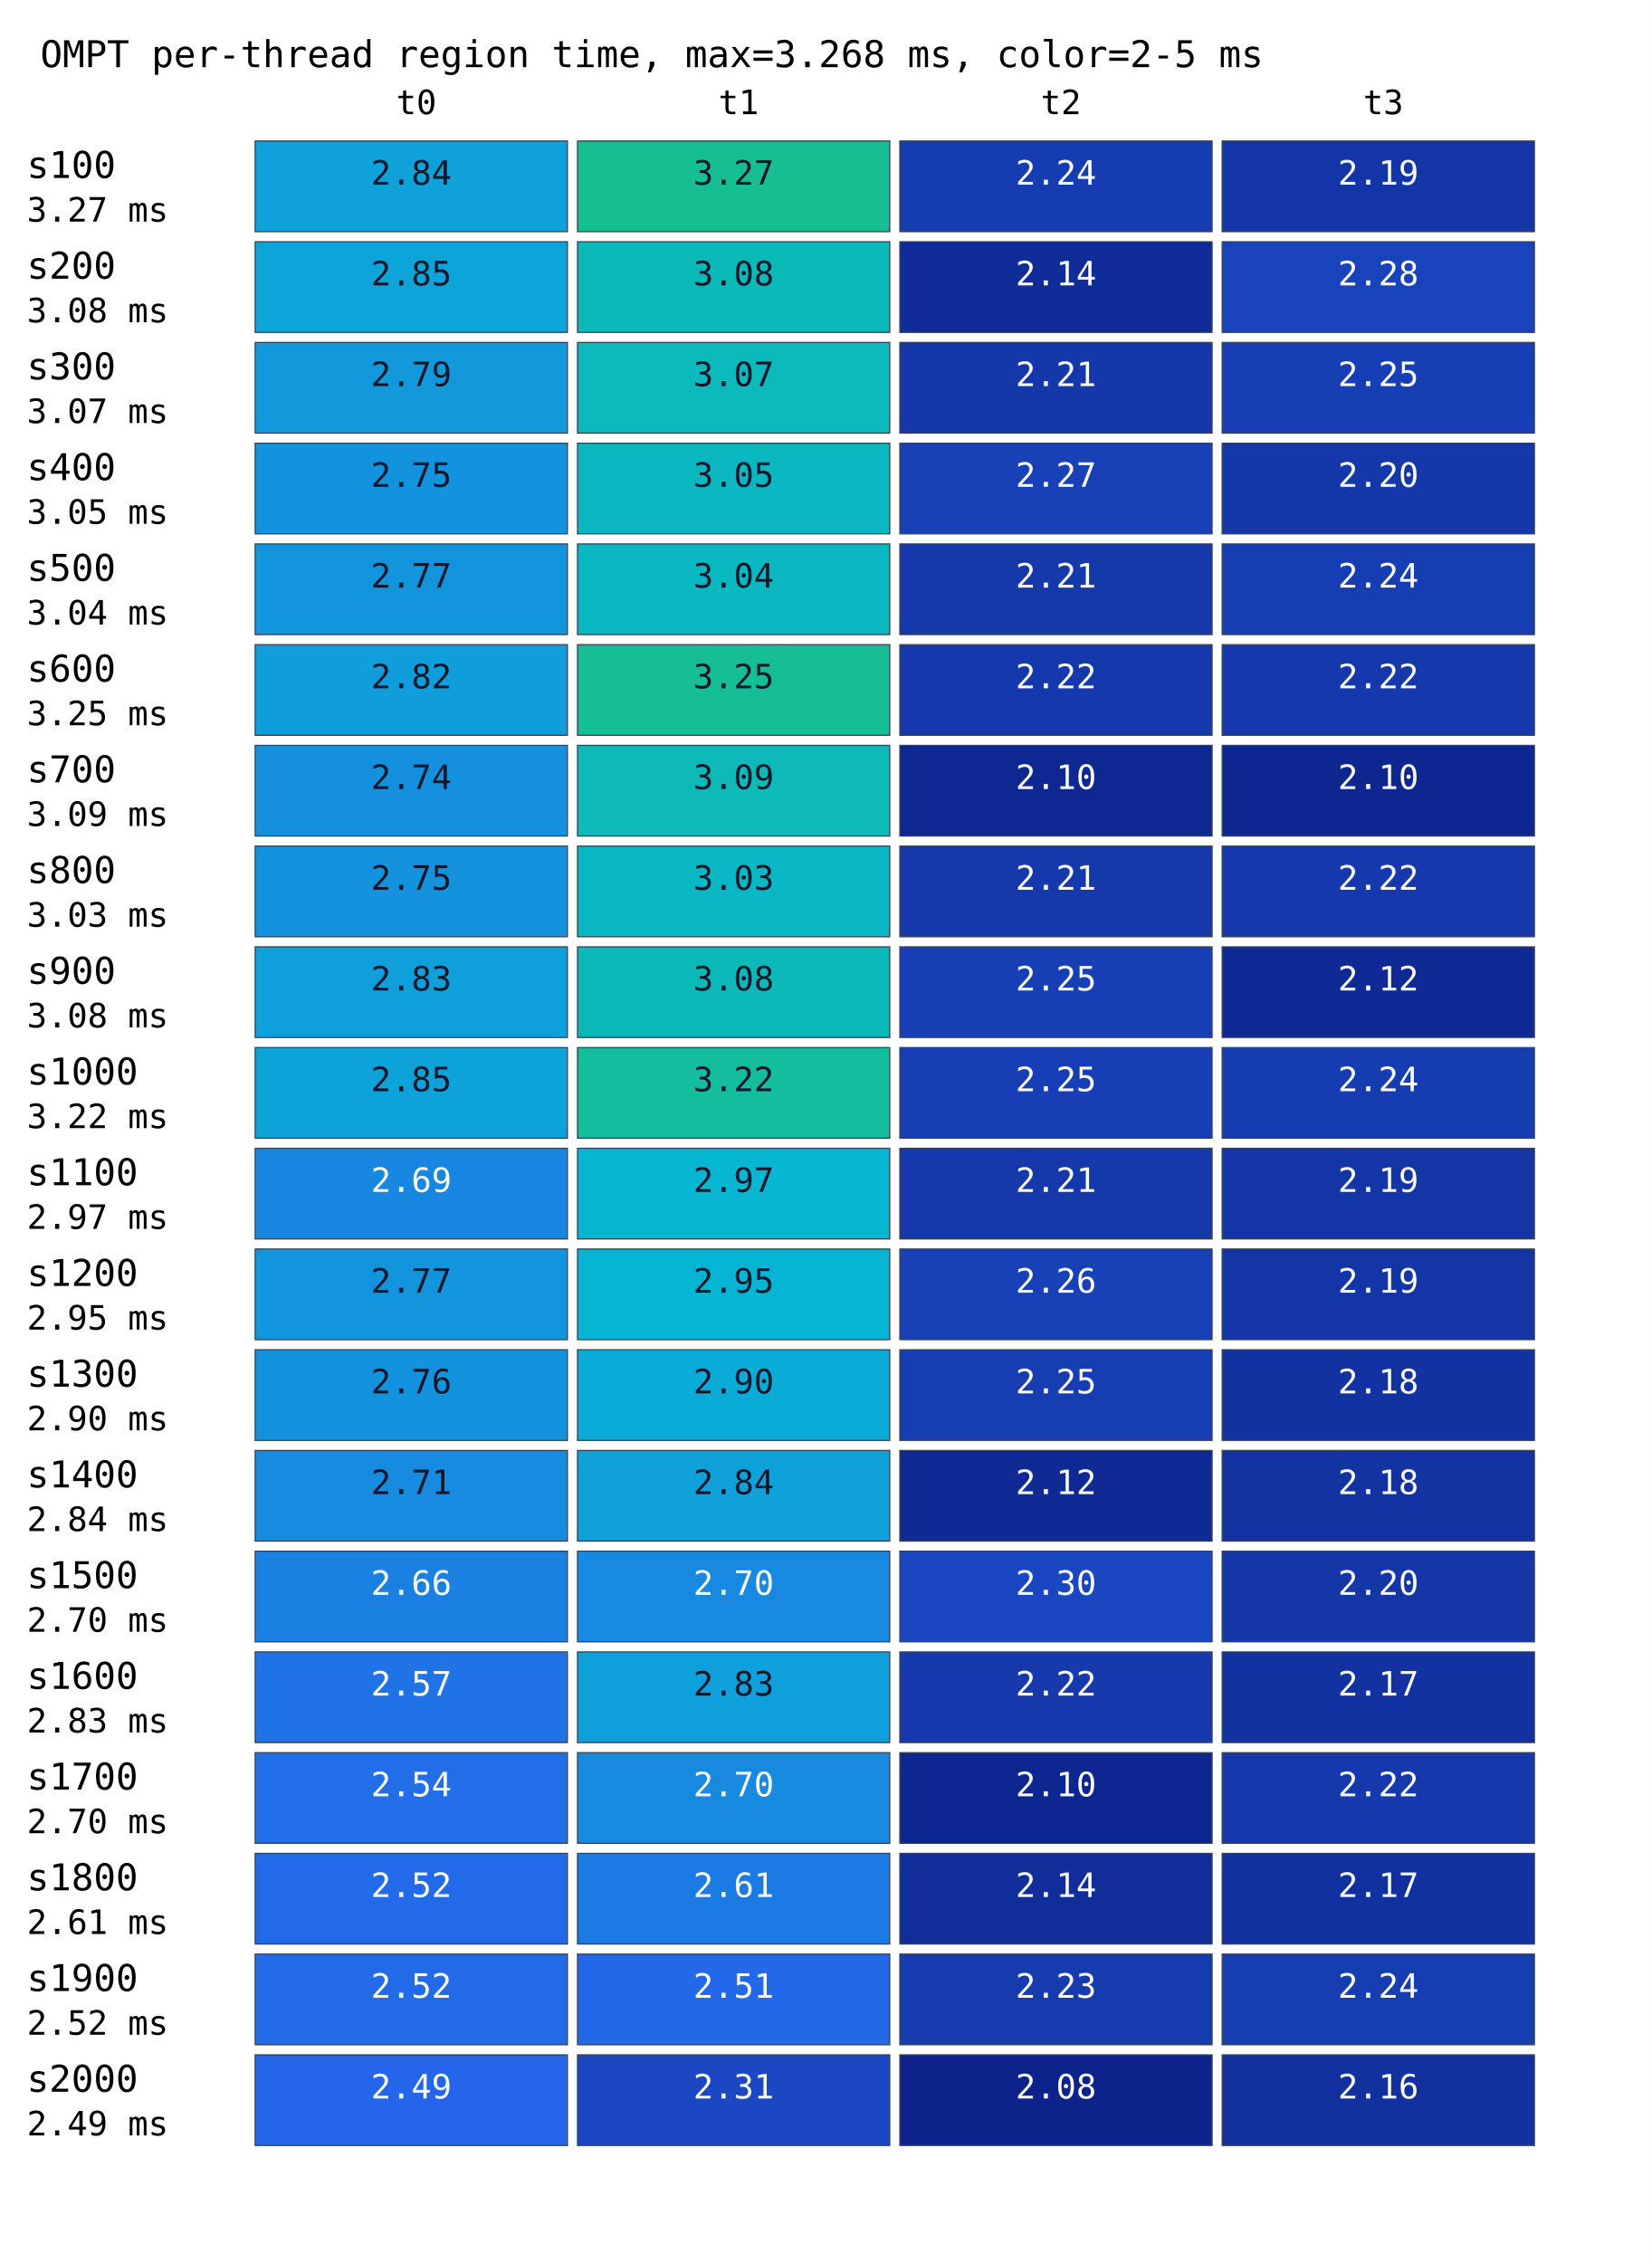
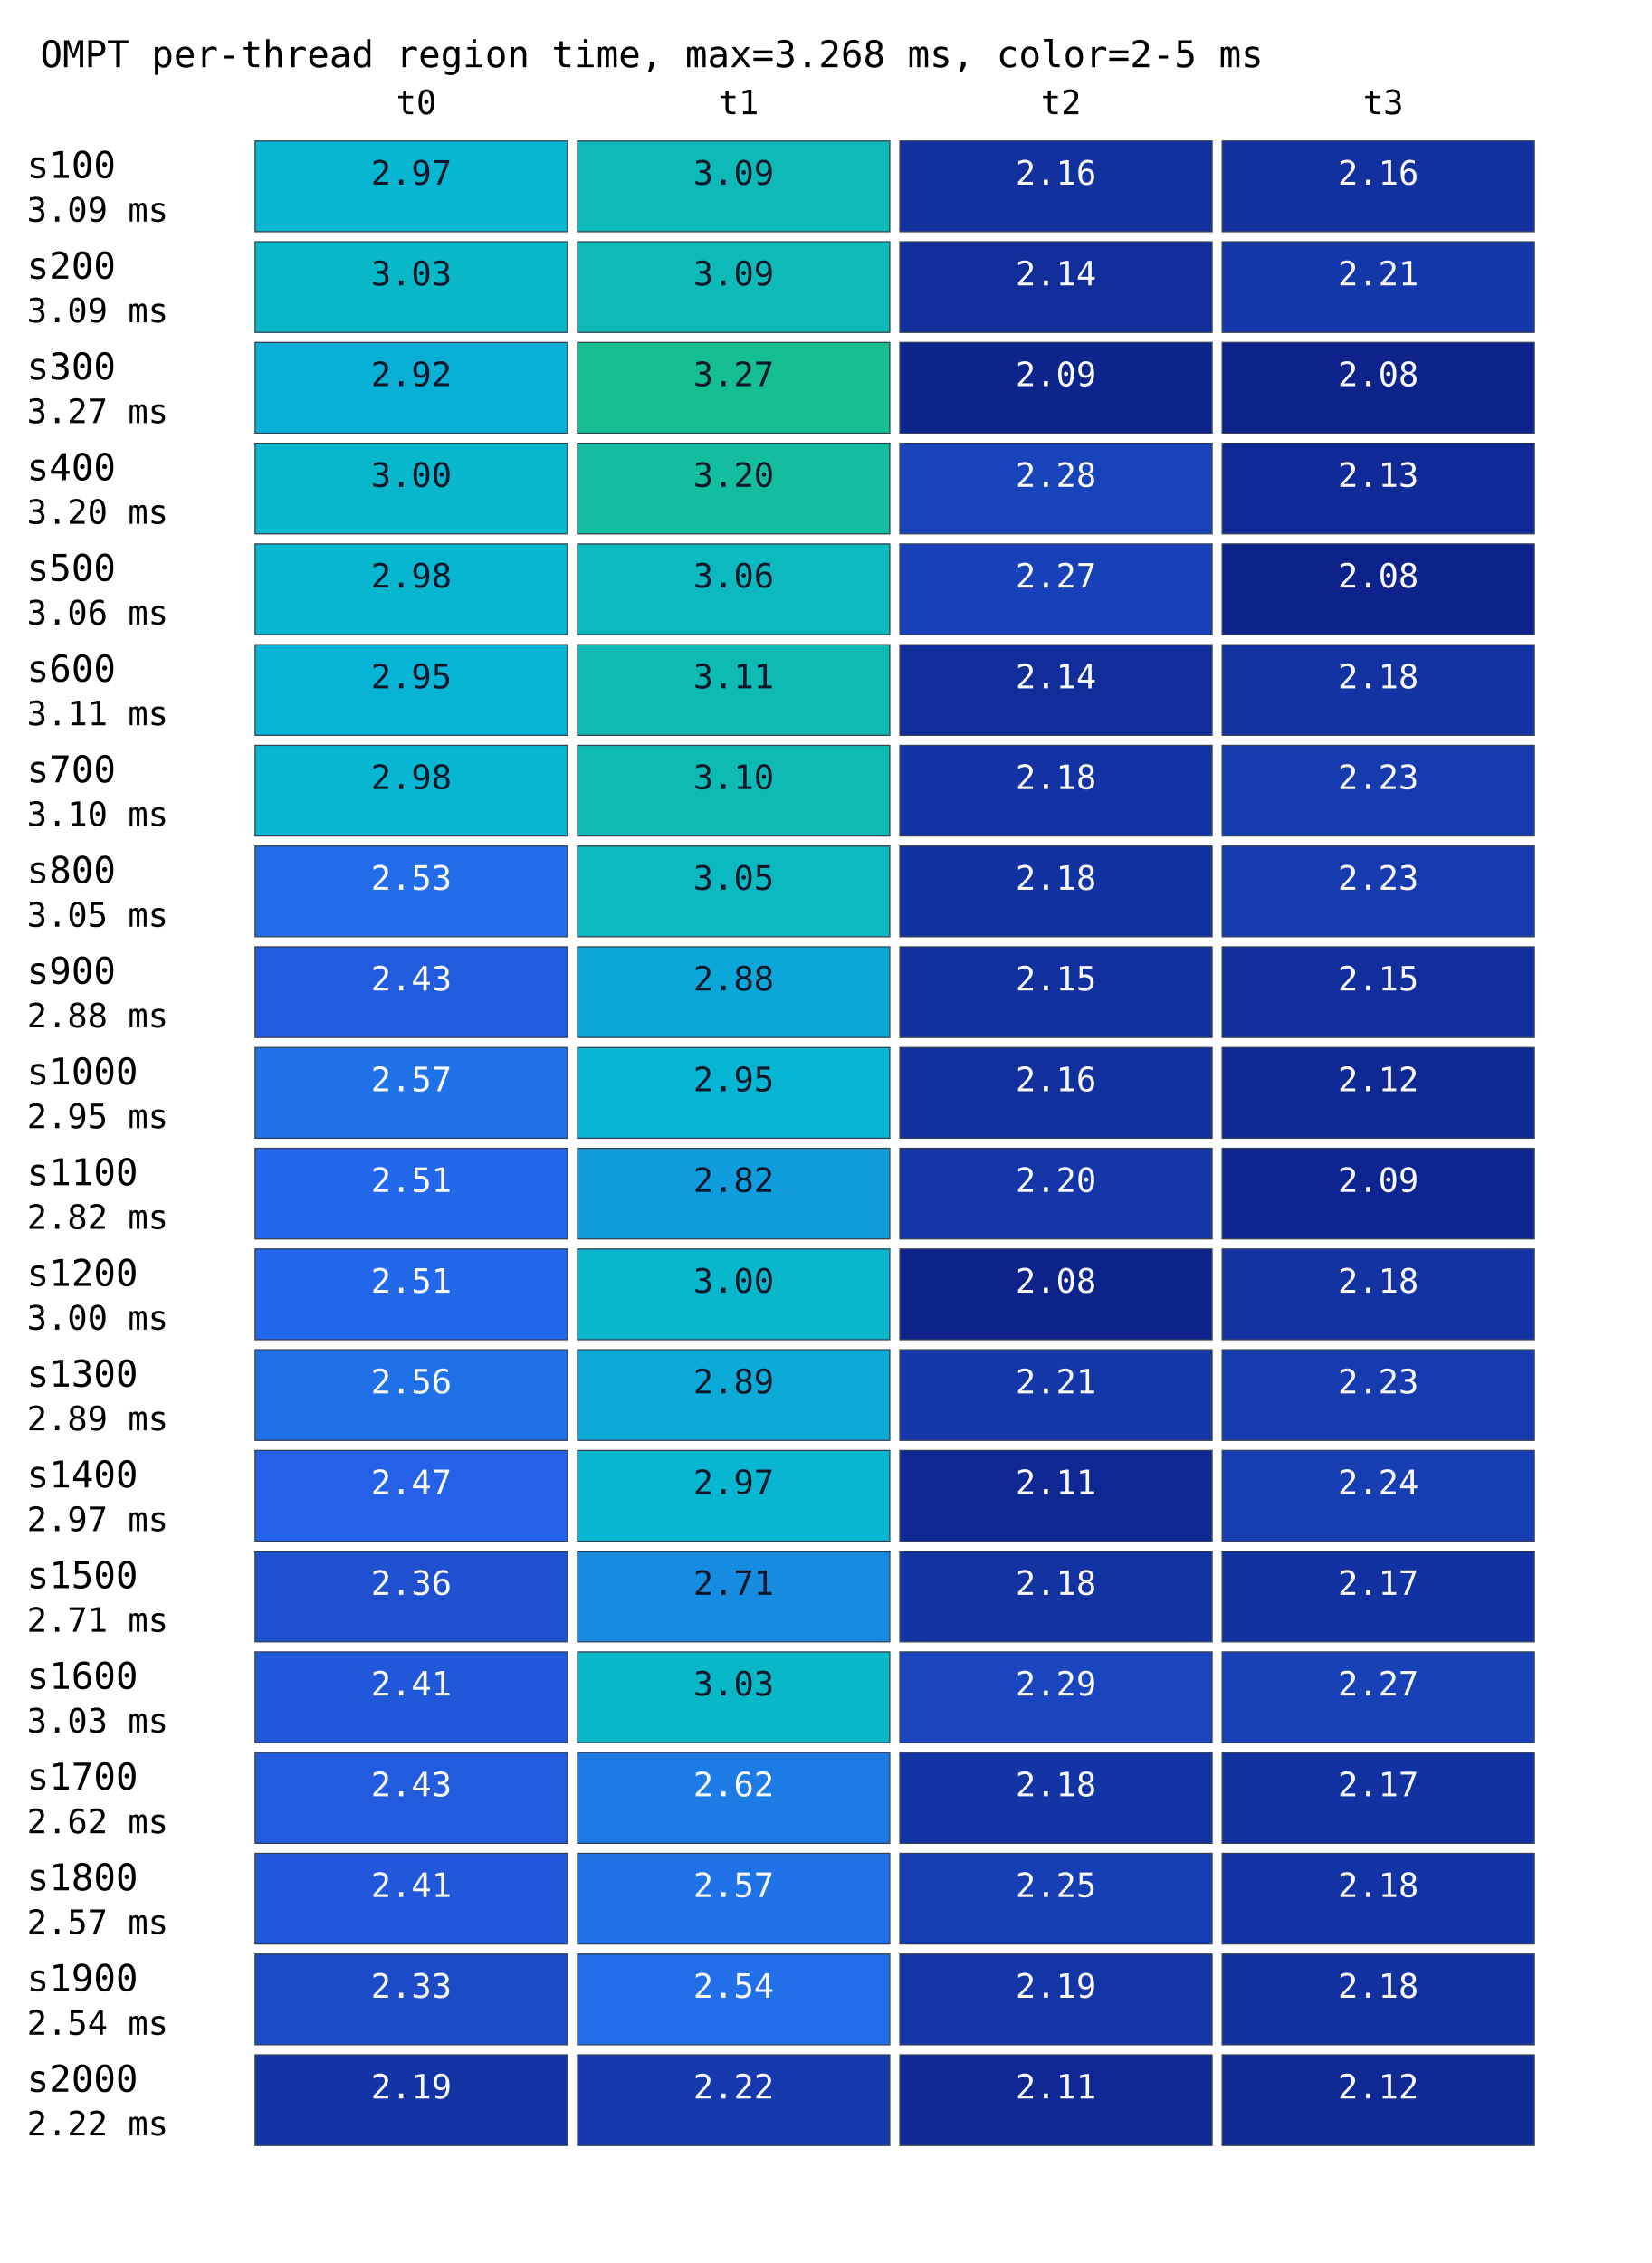
<svg xmlns="http://www.w3.org/2000/svg" viewBox="0 0 492 674">
  <rect width="100%" height="100%" fill="white" />
  <style>text{font-family:monospace;font-size:11px}.small{font-size:10px}</style>
  <text x="12" y="20">OMPT per-thread region time, max=3.268 ms, color=2-5 ms</text>
  <text class="small" x="124.000" y="34" text-anchor="middle">t0</text>
  <text class="small" x="220.000" y="34" text-anchor="middle">t1</text>
  <text class="small" x="316.000" y="34" text-anchor="middle">t2</text>
  <text class="small" x="412.000" y="34" text-anchor="middle">t3</text>
  <text x="8" y="53.000">s100</text>
-   <text class="small" x="8" y="66.000">3.27 ms</text>
-   <rect x="76.00" y="42.00" width="93.00" height="27.00" fill="rgb(14,161,218)" stroke="#334155" stroke-width="0.35" />
-   <text class="small" x="122.5" y="55" text-anchor="middle" fill="#0f172a">2.84</text>
-   <rect x="172.00" y="42.00" width="93.00" height="27.00" fill="rgb(22,191,145)" stroke="#334155" stroke-width="0.35" />
-   <text class="small" x="218.5" y="55" text-anchor="middle" fill="#0f172a">3.27</text>
-   <rect x="268.00" y="42.00" width="93.00" height="27.00" fill="rgb(22,60,177)" stroke="#334155" stroke-width="0.35" />
-   <text class="small" x="314.5" y="55" text-anchor="middle" fill="#f8fafc">2.24</text>
-   <rect x="364.00" y="42.00" width="93.00" height="27.00" fill="rgb(20,53,167)" stroke="#334155" stroke-width="0.35" />
-   <text class="small" x="410.5" y="55" text-anchor="middle" fill="#f8fafc">2.19</text>
+   <text class="small" x="8" y="66.000">3.09 ms</text>
+   <rect x="76.00" y="42.00" width="93.00" height="27.00" fill="rgb(7,182,209)" stroke="#334155" stroke-width="0.35" />
+   <text class="small" x="122.5" y="55" text-anchor="middle" fill="#0f172a">2.97</text>
+   <rect x="172.00" y="42.00" width="93.00" height="27.00" fill="rgb(13,186,184)" stroke="#334155" stroke-width="0.35" />
+   <text class="small" x="218.5" y="55" text-anchor="middle" fill="#0f172a">3.09</text>
+   <rect x="268.00" y="42.00" width="93.00" height="27.00" fill="rgb(18,48,158)" stroke="#334155" stroke-width="0.35" />
+   <text class="small" x="314.5" y="55" text-anchor="middle" fill="#f8fafc">2.16</text>
+   <rect x="364.00" y="42.00" width="93.00" height="27.00" fill="rgb(18,48,158)" stroke="#334155" stroke-width="0.35" />
+   <text class="small" x="410.5" y="55" text-anchor="middle" fill="#f8fafc">2.16</text>
  <text x="8" y="83.00">s200</text>
-   <text class="small" x="8" y="96.00">3.08 ms</text>
-   <rect x="76.00" y="72.00" width="93.00" height="27.00" fill="rgb(13,164,217)" stroke="#334155" stroke-width="0.35" />
-   <text class="small" x="122.5" y="85" text-anchor="middle" fill="#0f172a">2.85</text>
-   <rect x="172.00" y="72.00" width="93.00" height="27.00" fill="rgb(12,185,185)" stroke="#334155" stroke-width="0.35" />
-   <text class="small" x="218.5" y="85" text-anchor="middle" fill="#0f172a">3.08</text>
-   <rect x="268.00" y="72.00" width="93.00" height="27.00" fill="rgb(16,44,153)" stroke="#334155" stroke-width="0.35" />
+   <text class="small" x="8" y="96.00">3.09 ms</text>
+   <rect x="76.00" y="72.00" width="93.00" height="27.00" fill="rgb(9,184,198)" stroke="#334155" stroke-width="0.35" />
+   <text class="small" x="122.5" y="85" text-anchor="middle" fill="#0f172a">3.03</text>
+   <rect x="172.00" y="72.00" width="93.00" height="27.00" fill="rgb(13,186,184)" stroke="#334155" stroke-width="0.35" />
+   <text class="small" x="218.5" y="85" text-anchor="middle" fill="#0f172a">3.09</text>
+   <rect x="268.00" y="72.00" width="93.00" height="27.00" fill="rgb(17,45,154)" stroke="#334155" stroke-width="0.35" />
  <text class="small" x="314.5" y="85" text-anchor="middle" fill="#f8fafc">2.14</text>
-   <rect x="364.00" y="72.00" width="93.00" height="27.00" fill="rgb(25,67,188)" stroke="#334155" stroke-width="0.35" />
-   <text class="small" x="410.5" y="85" text-anchor="middle" fill="#f8fafc">2.28</text>
+   <rect x="364.00" y="72.00" width="93.00" height="27.00" fill="rgb(20,55,170)" stroke="#334155" stroke-width="0.35" />
+   <text class="small" x="410.5" y="85" text-anchor="middle" fill="#f8fafc">2.21</text>
  <text x="8" y="113.00">s300</text>
-   <text class="small" x="8" y="126.00">3.07 ms</text>
-   <rect x="76.00" y="102.00" width="93.00" height="27.00" fill="rgb(17,153,220)" stroke="#334155" stroke-width="0.35" />
-   <text class="small" x="122.5" y="115" text-anchor="middle" fill="#0f172a">2.79</text>
-   <rect x="172.00" y="102.00" width="93.00" height="27.00" fill="rgb(12,185,188)" stroke="#334155" stroke-width="0.35" />
-   <text class="small" x="218.5" y="115" text-anchor="middle" fill="#0f172a">3.07</text>
-   <rect x="268.00" y="102.00" width="93.00" height="27.00" fill="rgb(20,55,170)" stroke="#334155" stroke-width="0.35" />
-   <text class="small" x="314.5" y="115" text-anchor="middle" fill="#f8fafc">2.21</text>
-   <rect x="364.00" y="102.00" width="93.00" height="27.00" fill="rgb(23,62,180)" stroke="#334155" stroke-width="0.35" />
-   <text class="small" x="410.5" y="115" text-anchor="middle" fill="#f8fafc">2.25</text>
+   <text class="small" x="8" y="126.00">3.27 ms</text>
+   <rect x="76.00" y="102.00" width="93.00" height="27.00" fill="rgb(8,176,214)" stroke="#334155" stroke-width="0.35" />
+   <text class="small" x="122.5" y="115" text-anchor="middle" fill="#0f172a">2.92</text>
+   <rect x="172.00" y="102.00" width="93.00" height="27.00" fill="rgb(22,191,145)" stroke="#334155" stroke-width="0.35" />
+   <text class="small" x="218.5" y="115" text-anchor="middle" fill="#0f172a">3.27</text>
+   <rect x="268.00" y="102.00" width="93.00" height="27.00" fill="rgb(13,36,141)" stroke="#334155" stroke-width="0.35" />
+   <text class="small" x="314.5" y="115" text-anchor="middle" fill="#f8fafc">2.09</text>
+   <rect x="364.00" y="102.00" width="93.00" height="27.00" fill="rgb(13,35,139)" stroke="#334155" stroke-width="0.35" />
+   <text class="small" x="410.5" y="115" text-anchor="middle" fill="#f8fafc">2.08</text>
  <text x="8" y="143.00">s400</text>
-   <text class="small" x="8" y="156.00">3.05 ms</text>
-   <rect x="76.00" y="132.00" width="93.00" height="27.00" fill="rgb(19,146,222)" stroke="#334155" stroke-width="0.35" />
-   <text class="small" x="122.5" y="145" text-anchor="middle" fill="#0f172a">2.75</text>
-   <rect x="172.00" y="132.00" width="93.00" height="27.00" fill="rgb(11,184,193)" stroke="#334155" stroke-width="0.35" />
-   <text class="small" x="218.5" y="145" text-anchor="middle" fill="#0f172a">3.05</text>
-   <rect x="268.00" y="132.00" width="93.00" height="27.00" fill="rgb(24,65,184)" stroke="#334155" stroke-width="0.35" />
-   <text class="small" x="314.5" y="145" text-anchor="middle" fill="#f8fafc">2.27</text>
-   <rect x="364.00" y="132.00" width="93.00" height="27.00" fill="rgb(20,55,169)" stroke="#334155" stroke-width="0.35" />
-   <text class="small" x="410.5" y="145" text-anchor="middle" fill="#f8fafc">2.20</text>
+   <text class="small" x="8" y="156.00">3.20 ms</text>
+   <rect x="76.00" y="132.00" width="93.00" height="27.00" fill="rgb(8,183,203)" stroke="#334155" stroke-width="0.35" />
+   <text class="small" x="122.5" y="145" text-anchor="middle" fill="#0f172a">3.00</text>
+   <rect x="172.00" y="132.00" width="93.00" height="27.00" fill="rgb(19,189,159)" stroke="#334155" stroke-width="0.35" />
+   <text class="small" x="218.5" y="145" text-anchor="middle" fill="#0f172a">3.20</text>
+   <rect x="268.00" y="132.00" width="93.00" height="27.00" fill="rgb(25,67,187)" stroke="#334155" stroke-width="0.35" />
+   <text class="small" x="314.5" y="145" text-anchor="middle" fill="#f8fafc">2.28</text>
+   <rect x="364.00" y="132.00" width="93.00" height="27.00" fill="rgb(16,43,151)" stroke="#334155" stroke-width="0.35" />
+   <text class="small" x="410.5" y="145" text-anchor="middle" fill="#f8fafc">2.13</text>
  <text x="8" y="173.00">s500</text>
-   <text class="small" x="8" y="186.00">3.04 ms</text>
-   <rect x="76.00" y="162.00" width="93.00" height="27.00" fill="rgb(18,149,221)" stroke="#334155" stroke-width="0.35" />
-   <text class="small" x="122.5" y="175" text-anchor="middle" fill="#0f172a">2.77</text>
-   <rect x="172.00" y="162.00" width="93.00" height="27.00" fill="rgb(10,184,194)" stroke="#334155" stroke-width="0.35" />
-   <text class="small" x="218.5" y="175" text-anchor="middle" fill="#0f172a">3.04</text>
-   <rect x="268.00" y="162.00" width="93.00" height="27.00" fill="rgb(21,56,171)" stroke="#334155" stroke-width="0.35" />
-   <text class="small" x="314.5" y="175" text-anchor="middle" fill="#f8fafc">2.21</text>
-   <rect x="364.00" y="162.00" width="93.00" height="27.00" fill="rgb(23,61,178)" stroke="#334155" stroke-width="0.35" />
-   <text class="small" x="410.5" y="175" text-anchor="middle" fill="#f8fafc">2.24</text>
+   <text class="small" x="8" y="186.00">3.06 ms</text>
+   <rect x="76.00" y="162.00" width="93.00" height="27.00" fill="rgb(7,183,207)" stroke="#334155" stroke-width="0.35" />
+   <text class="small" x="122.5" y="175" text-anchor="middle" fill="#0f172a">2.98</text>
+   <rect x="172.00" y="162.00" width="93.00" height="27.00" fill="rgb(11,185,190)" stroke="#334155" stroke-width="0.35" />
+   <text class="small" x="218.5" y="175" text-anchor="middle" fill="#0f172a">3.06</text>
+   <rect x="268.00" y="162.00" width="93.00" height="27.00" fill="rgb(24,65,185)" stroke="#334155" stroke-width="0.35" />
+   <text class="small" x="314.5" y="175" text-anchor="middle" fill="#f8fafc">2.27</text>
+   <rect x="364.00" y="162.00" width="93.00" height="27.00" fill="rgb(13,35,139)" stroke="#334155" stroke-width="0.35" />
+   <text class="small" x="410.5" y="175" text-anchor="middle" fill="#f8fafc">2.08</text>
  <text x="8" y="203.00">s600</text>
-   <text class="small" x="8" y="216.00">3.25 ms</text>
-   <rect x="76.00" y="192.00" width="93.00" height="27.00" fill="rgb(15,158,219)" stroke="#334155" stroke-width="0.35" />
-   <text class="small" x="122.5" y="205" text-anchor="middle" fill="#0f172a">2.82</text>
-   <rect x="172.00" y="192.00" width="93.00" height="27.00" fill="rgb(21,190,149)" stroke="#334155" stroke-width="0.35" />
-   <text class="small" x="218.5" y="205" text-anchor="middle" fill="#0f172a">3.25</text>
-   <rect x="268.00" y="192.00" width="93.00" height="27.00" fill="rgb(21,57,172)" stroke="#334155" stroke-width="0.35" />
-   <text class="small" x="314.5" y="205" text-anchor="middle" fill="#f8fafc">2.22</text>
-   <rect x="364.00" y="192.00" width="93.00" height="27.00" fill="rgb(21,57,172)" stroke="#334155" stroke-width="0.35" />
-   <text class="small" x="410.5" y="205" text-anchor="middle" fill="#f8fafc">2.22</text>
+   <text class="small" x="8" y="216.00">3.11 ms</text>
+   <rect x="76.00" y="192.00" width="93.00" height="27.00" fill="rgb(7,180,213)" stroke="#334155" stroke-width="0.35" />
+   <text class="small" x="122.5" y="205" text-anchor="middle" fill="#0f172a">2.95</text>
+   <rect x="172.00" y="192.00" width="93.00" height="27.00" fill="rgb(14,186,180)" stroke="#334155" stroke-width="0.35" />
+   <text class="small" x="218.5" y="205" text-anchor="middle" fill="#0f172a">3.11</text>
+   <rect x="268.00" y="192.00" width="93.00" height="27.00" fill="rgb(17,45,154)" stroke="#334155" stroke-width="0.35" />
+   <text class="small" x="314.5" y="205" text-anchor="middle" fill="#f8fafc">2.14</text>
+   <rect x="364.00" y="192.00" width="93.00" height="27.00" fill="rgb(19,51,163)" stroke="#334155" stroke-width="0.35" />
+   <text class="small" x="410.5" y="205" text-anchor="middle" fill="#f8fafc">2.18</text>
  <text x="8" y="233.00">s700</text>
-   <text class="small" x="8" y="246.00">3.09 ms</text>
-   <rect x="76.00" y="222.00" width="93.00" height="27.00" fill="rgb(20,144,223)" stroke="#334155" stroke-width="0.35" />
-   <text class="small" x="122.5" y="235" text-anchor="middle" fill="#0f172a">2.74</text>
-   <rect x="172.00" y="222.00" width="93.00" height="27.00" fill="rgb(13,186,184)" stroke="#334155" stroke-width="0.35" />
-   <text class="small" x="218.5" y="235" text-anchor="middle" fill="#0f172a">3.09</text>
-   <rect x="268.00" y="222.00" width="93.00" height="27.00" fill="rgb(14,39,145)" stroke="#334155" stroke-width="0.35" />
-   <text class="small" x="314.5" y="235" text-anchor="middle" fill="#f8fafc">2.10</text>
-   <rect x="364.00" y="222.00" width="93.00" height="27.00" fill="rgb(14,38,144)" stroke="#334155" stroke-width="0.35" />
-   <text class="small" x="410.5" y="235" text-anchor="middle" fill="#f8fafc">2.10</text>
+   <text class="small" x="8" y="246.00">3.10 ms</text>
+   <rect x="76.00" y="222.00" width="93.00" height="27.00" fill="rgb(7,182,209)" stroke="#334155" stroke-width="0.35" />
+   <text class="small" x="122.5" y="235" text-anchor="middle" fill="#0f172a">2.98</text>
+   <rect x="172.00" y="222.00" width="93.00" height="27.00" fill="rgb(14,186,180)" stroke="#334155" stroke-width="0.35" />
+   <text class="small" x="218.5" y="235" text-anchor="middle" fill="#0f172a">3.10</text>
+   <rect x="268.00" y="222.00" width="93.00" height="27.00" fill="rgb(19,51,164)" stroke="#334155" stroke-width="0.35" />
+   <text class="small" x="314.5" y="235" text-anchor="middle" fill="#f8fafc">2.18</text>
+   <rect x="364.00" y="222.00" width="93.00" height="27.00" fill="rgb(22,59,175)" stroke="#334155" stroke-width="0.35" />
+   <text class="small" x="410.5" y="235" text-anchor="middle" fill="#f8fafc">2.23</text>
  <text x="8" y="263.00">s800</text>
-   <text class="small" x="8" y="276.00">3.03 ms</text>
-   <rect x="76.00" y="252.00" width="93.00" height="27.00" fill="rgb(20,146,222)" stroke="#334155" stroke-width="0.35" />
-   <text class="small" x="122.5" y="265" text-anchor="middle" fill="#0f172a">2.75</text>
-   <rect x="172.00" y="252.00" width="93.00" height="27.00" fill="rgb(10,184,197)" stroke="#334155" stroke-width="0.35" />
-   <text class="small" x="218.5" y="265" text-anchor="middle" fill="#0f172a">3.03</text>
-   <rect x="268.00" y="252.00" width="93.00" height="27.00" fill="rgb(21,56,171)" stroke="#334155" stroke-width="0.35" />
-   <text class="small" x="314.5" y="265" text-anchor="middle" fill="#f8fafc">2.21</text>
-   <rect x="364.00" y="252.00" width="93.00" height="27.00" fill="rgb(21,57,172)" stroke="#334155" stroke-width="0.35" />
-   <text class="small" x="410.5" y="265" text-anchor="middle" fill="#f8fafc">2.22</text>
+   <text class="small" x="8" y="276.00">3.05 ms</text>
+   <rect x="76.00" y="252.00" width="93.00" height="27.00" fill="rgb(34,107,233)" stroke="#334155" stroke-width="0.35" />
+   <text class="small" x="122.5" y="265" text-anchor="middle" fill="#f8fafc">2.53</text>
+   <rect x="172.00" y="252.00" width="93.00" height="27.00" fill="rgb(11,185,192)" stroke="#334155" stroke-width="0.35" />
+   <text class="small" x="218.5" y="265" text-anchor="middle" fill="#0f172a">3.05</text>
+   <rect x="268.00" y="252.00" width="93.00" height="27.00" fill="rgb(19,50,162)" stroke="#334155" stroke-width="0.35" />
+   <text class="small" x="314.5" y="265" text-anchor="middle" fill="#f8fafc">2.18</text>
+   <rect x="364.00" y="252.00" width="93.00" height="27.00" fill="rgb(22,59,175)" stroke="#334155" stroke-width="0.35" />
+   <text class="small" x="410.5" y="265" text-anchor="middle" fill="#f8fafc">2.23</text>
  <text x="8" y="293.00">s900</text>
-   <text class="small" x="8" y="306.00">3.08 ms</text>
-   <rect x="76.00" y="282.00" width="93.00" height="27.00" fill="rgb(15,159,218)" stroke="#334155" stroke-width="0.35" />
-   <text class="small" x="122.5" y="295" text-anchor="middle" fill="#0f172a">2.83</text>
-   <rect x="172.00" y="282.00" width="93.00" height="27.00" fill="rgb(12,185,185)" stroke="#334155" stroke-width="0.35" />
-   <text class="small" x="218.5" y="295" text-anchor="middle" fill="#0f172a">3.08</text>
-   <rect x="268.00" y="282.00" width="93.00" height="27.00" fill="rgb(23,63,181)" stroke="#334155" stroke-width="0.35" />
-   <text class="small" x="314.5" y="295" text-anchor="middle" fill="#f8fafc">2.25</text>
-   <rect x="364.00" y="282.00" width="93.00" height="27.00" fill="rgb(15,42,149)" stroke="#334155" stroke-width="0.35" />
-   <text class="small" x="410.5" y="295" text-anchor="middle" fill="#f8fafc">2.12</text>
+   <text class="small" x="8" y="306.00">2.88 ms</text>
+   <rect x="76.00" y="282.00" width="93.00" height="27.00" fill="rgb(34,91,224)" stroke="#334155" stroke-width="0.35" />
+   <text class="small" x="122.5" y="295" text-anchor="middle" fill="#f8fafc">2.43</text>
+   <rect x="172.00" y="282.00" width="93.00" height="27.00" fill="rgb(11,167,216)" stroke="#334155" stroke-width="0.35" />
+   <text class="small" x="218.5" y="295" text-anchor="middle" fill="#0f172a">2.88</text>
+   <rect x="268.00" y="282.00" width="93.00" height="27.00" fill="rgb(17,47,157)" stroke="#334155" stroke-width="0.35" />
+   <text class="small" x="314.5" y="295" text-anchor="middle" fill="#f8fafc">2.15</text>
+   <rect x="364.00" y="282.00" width="93.00" height="27.00" fill="rgb(17,46,156)" stroke="#334155" stroke-width="0.35" />
+   <text class="small" x="410.5" y="295" text-anchor="middle" fill="#f8fafc">2.15</text>
  <text x="8" y="323.00">s1000</text>
-   <text class="small" x="8" y="336.00">3.22 ms</text>
-   <rect x="76.00" y="312.00" width="93.00" height="27.00" fill="rgb(13,163,217)" stroke="#334155" stroke-width="0.35" />
-   <text class="small" x="122.5" y="325" text-anchor="middle" fill="#0f172a">2.85</text>
-   <rect x="172.00" y="312.00" width="93.00" height="27.00" fill="rgb(20,189,155)" stroke="#334155" stroke-width="0.35" />
-   <text class="small" x="218.5" y="325" text-anchor="middle" fill="#0f172a">3.22</text>
-   <rect x="268.00" y="312.00" width="93.00" height="27.00" fill="rgb(23,62,180)" stroke="#334155" stroke-width="0.35" />
-   <text class="small" x="314.5" y="325" text-anchor="middle" fill="#f8fafc">2.25</text>
-   <rect x="364.00" y="312.00" width="93.00" height="27.00" fill="rgb(22,60,177)" stroke="#334155" stroke-width="0.35" />
-   <text class="small" x="410.5" y="325" text-anchor="middle" fill="#f8fafc">2.24</text>
+   <text class="small" x="8" y="336.00">2.95 ms</text>
+   <rect x="76.00" y="312.00" width="93.00" height="27.00" fill="rgb(31,114,231)" stroke="#334155" stroke-width="0.35" />
+   <text class="small" x="122.5" y="325" text-anchor="middle" fill="#f8fafc">2.57</text>
+   <rect x="172.00" y="312.00" width="93.00" height="27.00" fill="rgb(6,181,212)" stroke="#334155" stroke-width="0.35" />
+   <text class="small" x="218.5" y="325" text-anchor="middle" fill="#0f172a">2.95</text>
+   <rect x="268.00" y="312.00" width="93.00" height="27.00" fill="rgb(18,47,158)" stroke="#334155" stroke-width="0.35" />
+   <text class="small" x="314.5" y="325" text-anchor="middle" fill="#f8fafc">2.16</text>
+   <rect x="364.00" y="312.00" width="93.00" height="27.00" fill="rgb(15,41,148)" stroke="#334155" stroke-width="0.35" />
+   <text class="small" x="410.5" y="325" text-anchor="middle" fill="#f8fafc">2.12</text>
  <text x="8" y="353.00">s1100</text>
-   <text class="small" x="8" y="366.00">2.97 ms</text>
-   <rect x="76.00" y="342.00" width="93.00" height="27.00" fill="rgb(24,135,225)" stroke="#334155" stroke-width="0.35" />
-   <text class="small" x="122.5" y="355" text-anchor="middle" fill="#f8fafc">2.69</text>
-   <rect x="172.00" y="342.00" width="93.00" height="27.00" fill="rgb(7,182,209)" stroke="#334155" stroke-width="0.35" />
-   <text class="small" x="218.5" y="355" text-anchor="middle" fill="#0f172a">2.97</text>
-   <rect x="268.00" y="342.00" width="93.00" height="27.00" fill="rgb(21,56,171)" stroke="#334155" stroke-width="0.35" />
-   <text class="small" x="314.5" y="355" text-anchor="middle" fill="#f8fafc">2.21</text>
-   <rect x="364.00" y="342.00" width="93.00" height="27.00" fill="rgb(20,53,166)" stroke="#334155" stroke-width="0.35" />
-   <text class="small" x="410.5" y="355" text-anchor="middle" fill="#f8fafc">2.19</text>
+   <text class="small" x="8" y="366.00">2.82 ms</text>
+   <rect x="76.00" y="342.00" width="93.00" height="27.00" fill="rgb(35,103,234)" stroke="#334155" stroke-width="0.35" />
+   <text class="small" x="122.5" y="355" text-anchor="middle" fill="#f8fafc">2.51</text>
+   <rect x="172.00" y="342.00" width="93.00" height="27.00" fill="rgb(15,158,219)" stroke="#334155" stroke-width="0.35" />
+   <text class="small" x="218.5" y="355" text-anchor="middle" fill="#0f172a">2.82</text>
+   <rect x="268.00" y="342.00" width="93.00" height="27.00" fill="rgb(20,54,168)" stroke="#334155" stroke-width="0.35" />
+   <text class="small" x="314.5" y="355" text-anchor="middle" fill="#f8fafc">2.20</text>
+   <rect x="364.00" y="342.00" width="93.00" height="27.00" fill="rgb(14,37,143)" stroke="#334155" stroke-width="0.35" />
+   <text class="small" x="410.5" y="355" text-anchor="middle" fill="#f8fafc">2.09</text>
  <text x="8" y="383.00">s1200</text>
-   <text class="small" x="8" y="396.00">2.95 ms</text>
-   <rect x="76.00" y="372.00" width="93.00" height="27.00" fill="rgb(18,149,221)" stroke="#334155" stroke-width="0.35" />
-   <text class="small" x="122.5" y="385" text-anchor="middle" fill="#0f172a">2.77</text>
-   <rect x="172.00" y="372.00" width="93.00" height="27.00" fill="rgb(6,181,212)" stroke="#334155" stroke-width="0.35" />
-   <text class="small" x="218.5" y="385" text-anchor="middle" fill="#0f172a">2.95</text>
-   <rect x="268.00" y="372.00" width="93.00" height="27.00" fill="rgb(24,64,183)" stroke="#334155" stroke-width="0.35" />
-   <text class="small" x="314.5" y="385" text-anchor="middle" fill="#f8fafc">2.26</text>
-   <rect x="364.00" y="372.00" width="93.00" height="27.00" fill="rgb(19,53,166)" stroke="#334155" stroke-width="0.35" />
-   <text class="small" x="410.5" y="385" text-anchor="middle" fill="#f8fafc">2.19</text>
+   <text class="small" x="8" y="396.00">3.00 ms</text>
+   <rect x="76.00" y="372.00" width="93.00" height="27.00" fill="rgb(35,104,234)" stroke="#334155" stroke-width="0.35" />
+   <text class="small" x="122.5" y="385" text-anchor="middle" fill="#f8fafc">2.51</text>
+   <rect x="172.00" y="372.00" width="93.00" height="27.00" fill="rgb(8,183,203)" stroke="#334155" stroke-width="0.35" />
+   <text class="small" x="218.5" y="385" text-anchor="middle" fill="#0f172a">3.00</text>
+   <rect x="268.00" y="372.00" width="93.00" height="27.00" fill="rgb(13,35,139)" stroke="#334155" stroke-width="0.35" />
+   <text class="small" x="314.5" y="385" text-anchor="middle" fill="#f8fafc">2.08</text>
+   <rect x="364.00" y="372.00" width="93.00" height="27.00" fill="rgb(19,51,163)" stroke="#334155" stroke-width="0.35" />
+   <text class="small" x="410.5" y="385" text-anchor="middle" fill="#f8fafc">2.18</text>
  <text x="8" y="413.00">s1300</text>
-   <text class="small" x="8" y="426.00">2.90 ms</text>
-   <rect x="76.00" y="402.00" width="93.00" height="27.00" fill="rgb(19,147,222)" stroke="#334155" stroke-width="0.35" />
-   <text class="small" x="122.5" y="415" text-anchor="middle" fill="#0f172a">2.76</text>
-   <rect x="172.00" y="402.00" width="93.00" height="27.00" fill="rgb(10,171,215)" stroke="#334155" stroke-width="0.35" />
-   <text class="small" x="218.5" y="415" text-anchor="middle" fill="#0f172a">2.90</text>
-   <rect x="268.00" y="402.00" width="93.00" height="27.00" fill="rgb(23,61,179)" stroke="#334155" stroke-width="0.35" />
-   <text class="small" x="314.5" y="415" text-anchor="middle" fill="#f8fafc">2.25</text>
-   <rect x="364.00" y="402.00" width="93.00" height="27.00" fill="rgb(19,50,162)" stroke="#334155" stroke-width="0.35" />
-   <text class="small" x="410.5" y="415" text-anchor="middle" fill="#f8fafc">2.18</text>
+   <text class="small" x="8" y="426.00">2.89 ms</text>
+   <rect x="76.00" y="402.00" width="93.00" height="27.00" fill="rgb(32,113,231)" stroke="#334155" stroke-width="0.35" />
+   <text class="small" x="122.5" y="415" text-anchor="middle" fill="#f8fafc">2.56</text>
+   <rect x="172.00" y="402.00" width="93.00" height="27.00" fill="rgb(11,170,215)" stroke="#334155" stroke-width="0.35" />
+   <text class="small" x="218.5" y="415" text-anchor="middle" fill="#0f172a">2.89</text>
+   <rect x="268.00" y="402.00" width="93.00" height="27.00" fill="rgb(20,55,169)" stroke="#334155" stroke-width="0.35" />
+   <text class="small" x="314.5" y="415" text-anchor="middle" fill="#f8fafc">2.21</text>
+   <rect x="364.00" y="402.00" width="93.00" height="27.00" fill="rgb(22,59,175)" stroke="#334155" stroke-width="0.35" />
+   <text class="small" x="410.5" y="415" text-anchor="middle" fill="#f8fafc">2.23</text>
  <text x="8" y="443.00">s1400</text>
-   <text class="small" x="8" y="456.00">2.84 ms</text>
-   <rect x="76.00" y="432.00" width="93.00" height="27.00" fill="rgb(22,139,224)" stroke="#334155" stroke-width="0.35" />
-   <text class="small" x="122.5" y="445" text-anchor="middle" fill="#0f172a">2.71</text>
-   <rect x="172.00" y="432.00" width="93.00" height="27.00" fill="rgb(14,161,218)" stroke="#334155" stroke-width="0.35" />
-   <text class="small" x="218.5" y="445" text-anchor="middle" fill="#0f172a">2.84</text>
-   <rect x="268.00" y="432.00" width="93.00" height="27.00" fill="rgb(15,41,149)" stroke="#334155" stroke-width="0.35" />
-   <text class="small" x="314.5" y="445" text-anchor="middle" fill="#f8fafc">2.12</text>
-   <rect x="364.00" y="432.00" width="93.00" height="27.00" fill="rgb(19,51,163)" stroke="#334155" stroke-width="0.35" />
-   <text class="small" x="410.5" y="445" text-anchor="middle" fill="#f8fafc">2.18</text>
+   <text class="small" x="8" y="456.00">2.97 ms</text>
+   <rect x="76.00" y="432.00" width="93.00" height="27.00" fill="rgb(36,97,232)" stroke="#334155" stroke-width="0.35" />
+   <text class="small" x="122.5" y="445" text-anchor="middle" fill="#f8fafc">2.47</text>
+   <rect x="172.00" y="432.00" width="93.00" height="27.00" fill="rgb(7,182,209)" stroke="#334155" stroke-width="0.35" />
+   <text class="small" x="218.5" y="445" text-anchor="middle" fill="#0f172a">2.97</text>
+   <rect x="268.00" y="432.00" width="93.00" height="27.00" fill="rgb(15,40,147)" stroke="#334155" stroke-width="0.35" />
+   <text class="small" x="314.5" y="445" text-anchor="middle" fill="#f8fafc">2.11</text>
+   <rect x="364.00" y="432.00" width="93.00" height="27.00" fill="rgb(23,61,178)" stroke="#334155" stroke-width="0.35" />
+   <text class="small" x="410.5" y="445" text-anchor="middle" fill="#f8fafc">2.24</text>
  <text x="8" y="473.00">s1500</text>
-   <text class="small" x="8" y="486.00">2.70 ms</text>
-   <rect x="76.00" y="462.00" width="93.00" height="27.00" fill="rgb(26,129,227)" stroke="#334155" stroke-width="0.35" />
-   <text class="small" x="122.5" y="475" text-anchor="middle" fill="#f8fafc">2.66</text>
-   <rect x="172.00" y="462.00" width="93.00" height="27.00" fill="rgb(23,137,224)" stroke="#334155" stroke-width="0.35" />
-   <text class="small" x="218.5" y="475" text-anchor="middle" fill="#f8fafc">2.70</text>
-   <rect x="268.00" y="462.00" width="93.00" height="27.00" fill="rgb(26,71,193)" stroke="#334155" stroke-width="0.35" />
-   <text class="small" x="314.5" y="475" text-anchor="middle" fill="#f8fafc">2.30</text>
-   <rect x="364.00" y="462.00" width="93.00" height="27.00" fill="rgb(20,54,167)" stroke="#334155" stroke-width="0.35" />
-   <text class="small" x="410.5" y="475" text-anchor="middle" fill="#f8fafc">2.20</text>
+   <text class="small" x="8" y="486.00">2.71 ms</text>
+   <rect x="76.00" y="462.00" width="93.00" height="27.00" fill="rgb(30,80,207)" stroke="#334155" stroke-width="0.35" />
+   <text class="small" x="122.5" y="475" text-anchor="middle" fill="#f8fafc">2.36</text>
+   <rect x="172.00" y="462.00" width="93.00" height="27.00" fill="rgb(22,140,224)" stroke="#334155" stroke-width="0.35" />
+   <text class="small" x="218.5" y="475" text-anchor="middle" fill="#0f172a">2.71</text>
+   <rect x="268.00" y="462.00" width="93.00" height="27.00" fill="rgb(19,51,163)" stroke="#334155" stroke-width="0.35" />
+   <text class="small" x="314.5" y="475" text-anchor="middle" fill="#f8fafc">2.18</text>
+   <rect x="364.00" y="462.00" width="93.00" height="27.00" fill="rgb(18,50,161)" stroke="#334155" stroke-width="0.35" />
+   <text class="small" x="410.5" y="475" text-anchor="middle" fill="#f8fafc">2.17</text>
  <text x="8" y="503.00">s1600</text>
-   <text class="small" x="8" y="516.00">2.83 ms</text>
-   <rect x="76.00" y="492.00" width="93.00" height="27.00" fill="rgb(31,115,231)" stroke="#334155" stroke-width="0.35" />
-   <text class="small" x="122.5" y="505" text-anchor="middle" fill="#f8fafc">2.57</text>
-   <rect x="172.00" y="492.00" width="93.00" height="27.00" fill="rgb(14,160,218)" stroke="#334155" stroke-width="0.35" />
-   <text class="small" x="218.5" y="505" text-anchor="middle" fill="#0f172a">2.83</text>
-   <rect x="268.00" y="492.00" width="93.00" height="27.00" fill="rgb(22,58,174)" stroke="#334155" stroke-width="0.35" />
-   <text class="small" x="314.5" y="505" text-anchor="middle" fill="#f8fafc">2.22</text>
-   <rect x="364.00" y="492.00" width="93.00" height="27.00" fill="rgb(18,50,161)" stroke="#334155" stroke-width="0.35" />
-   <text class="small" x="410.5" y="505" text-anchor="middle" fill="#f8fafc">2.17</text>
+   <text class="small" x="8" y="516.00">3.03 ms</text>
+   <rect x="76.00" y="492.00" width="93.00" height="27.00" fill="rgb(33,88,218)" stroke="#334155" stroke-width="0.35" />
+   <text class="small" x="122.5" y="505" text-anchor="middle" fill="#f8fafc">2.41</text>
+   <rect x="172.00" y="492.00" width="93.00" height="27.00" fill="rgb(9,184,198)" stroke="#334155" stroke-width="0.35" />
+   <text class="small" x="218.5" y="505" text-anchor="middle" fill="#0f172a">3.03</text>
+   <rect x="268.00" y="492.00" width="93.00" height="27.00" fill="rgb(26,69,190)" stroke="#334155" stroke-width="0.35" />
+   <text class="small" x="314.5" y="505" text-anchor="middle" fill="#f8fafc">2.29</text>
+   <rect x="364.00" y="492.00" width="93.00" height="27.00" fill="rgb(24,65,184)" stroke="#334155" stroke-width="0.35" />
+   <text class="small" x="410.5" y="505" text-anchor="middle" fill="#f8fafc">2.27</text>
  <text x="8" y="533.00">s1700</text>
-   <text class="small" x="8" y="546.00">2.70 ms</text>
-   <rect x="76.00" y="522.00" width="93.00" height="27.00" fill="rgb(33,110,232)" stroke="#334155" stroke-width="0.35" />
-   <text class="small" x="122.5" y="535" text-anchor="middle" fill="#f8fafc">2.54</text>
-   <rect x="172.00" y="522.00" width="93.00" height="27.00" fill="rgb(23,138,224)" stroke="#334155" stroke-width="0.35" />
-   <text class="small" x="218.5" y="535" text-anchor="middle" fill="#f8fafc">2.70</text>
-   <rect x="268.00" y="522.00" width="93.00" height="27.00" fill="rgb(14,38,144)" stroke="#334155" stroke-width="0.35" />
-   <text class="small" x="314.5" y="535" text-anchor="middle" fill="#f8fafc">2.10</text>
-   <rect x="364.00" y="522.00" width="93.00" height="27.00" fill="rgb(21,57,172)" stroke="#334155" stroke-width="0.35" />
-   <text class="small" x="410.5" y="535" text-anchor="middle" fill="#f8fafc">2.22</text>
+   <text class="small" x="8" y="546.00">2.62 ms</text>
+   <rect x="76.00" y="522.00" width="93.00" height="27.00" fill="rgb(34,91,222)" stroke="#334155" stroke-width="0.35" />
+   <text class="small" x="122.5" y="535" text-anchor="middle" fill="#f8fafc">2.43</text>
+   <rect x="172.00" y="522.00" width="93.00" height="27.00" fill="rgb(28,123,228)" stroke="#334155" stroke-width="0.35" />
+   <text class="small" x="218.5" y="535" text-anchor="middle" fill="#f8fafc">2.62</text>
+   <rect x="268.00" y="522.00" width="93.00" height="27.00" fill="rgb(19,52,164)" stroke="#334155" stroke-width="0.35" />
+   <text class="small" x="314.5" y="535" text-anchor="middle" fill="#f8fafc">2.18</text>
+   <rect x="364.00" y="522.00" width="93.00" height="27.00" fill="rgb(18,50,161)" stroke="#334155" stroke-width="0.35" />
+   <text class="small" x="410.5" y="535" text-anchor="middle" fill="#f8fafc">2.17</text>
  <text x="8" y="563.00">s1800</text>
-   <text class="small" x="8" y="576.00">2.61 ms</text>
-   <rect x="76.00" y="552.00" width="93.00" height="27.00" fill="rgb(34,106,233)" stroke="#334155" stroke-width="0.35" />
-   <text class="small" x="122.5" y="565" text-anchor="middle" fill="#f8fafc">2.52</text>
-   <rect x="172.00" y="552.00" width="93.00" height="27.00" fill="rgb(28,122,229)" stroke="#334155" stroke-width="0.35" />
-   <text class="small" x="218.5" y="565" text-anchor="middle" fill="#f8fafc">2.61</text>
-   <rect x="268.00" y="552.00" width="93.00" height="27.00" fill="rgb(17,45,154)" stroke="#334155" stroke-width="0.35" />
-   <text class="small" x="314.5" y="565" text-anchor="middle" fill="#f8fafc">2.14</text>
-   <rect x="364.00" y="552.00" width="93.00" height="27.00" fill="rgb(18,49,161)" stroke="#334155" stroke-width="0.35" />
-   <text class="small" x="410.5" y="565" text-anchor="middle" fill="#f8fafc">2.17</text>
+   <text class="small" x="8" y="576.00">2.57 ms</text>
+   <rect x="76.00" y="552.00" width="93.00" height="27.00" fill="rgb(33,88,219)" stroke="#334155" stroke-width="0.35" />
+   <text class="small" x="122.5" y="565" text-anchor="middle" fill="#f8fafc">2.41</text>
+   <rect x="172.00" y="552.00" width="93.00" height="27.00" fill="rgb(31,115,231)" stroke="#334155" stroke-width="0.35" />
+   <text class="small" x="218.5" y="565" text-anchor="middle" fill="#f8fafc">2.57</text>
+   <rect x="268.00" y="552.00" width="93.00" height="27.00" fill="rgb(23,62,180)" stroke="#334155" stroke-width="0.35" />
+   <text class="small" x="314.5" y="565" text-anchor="middle" fill="#f8fafc">2.25</text>
+   <rect x="364.00" y="552.00" width="93.00" height="27.00" fill="rgb(19,52,164)" stroke="#334155" stroke-width="0.35" />
+   <text class="small" x="410.5" y="565" text-anchor="middle" fill="#f8fafc">2.18</text>
  <text x="8" y="593.00">s1900</text>
-   <text class="small" x="8" y="606.00">2.52 ms</text>
-   <rect x="76.00" y="582.00" width="93.00" height="27.00" fill="rgb(35,106,233)" stroke="#334155" stroke-width="0.35" />
-   <text class="small" x="122.5" y="595" text-anchor="middle" fill="#f8fafc">2.52</text>
-   <rect x="172.00" y="582.00" width="93.00" height="27.00" fill="rgb(35,104,233)" stroke="#334155" stroke-width="0.35" />
-   <text class="small" x="218.5" y="595" text-anchor="middle" fill="#f8fafc">2.51</text>
-   <rect x="268.00" y="582.00" width="93.00" height="27.00" fill="rgb(22,59,175)" stroke="#334155" stroke-width="0.35" />
-   <text class="small" x="314.5" y="595" text-anchor="middle" fill="#f8fafc">2.23</text>
-   <rect x="364.00" y="582.00" width="93.00" height="27.00" fill="rgb(23,61,178)" stroke="#334155" stroke-width="0.35" />
-   <text class="small" x="410.5" y="595" text-anchor="middle" fill="#f8fafc">2.24</text>
+   <text class="small" x="8" y="606.00">2.54 ms</text>
+   <rect x="76.00" y="582.00" width="93.00" height="27.00" fill="rgb(28,75,199)" stroke="#334155" stroke-width="0.35" />
+   <text class="small" x="122.5" y="595" text-anchor="middle" fill="#f8fafc">2.33</text>
+   <rect x="172.00" y="582.00" width="93.00" height="27.00" fill="rgb(33,110,232)" stroke="#334155" stroke-width="0.35" />
+   <text class="small" x="218.5" y="595" text-anchor="middle" fill="#f8fafc">2.54</text>
+   <rect x="268.00" y="582.00" width="93.00" height="27.00" fill="rgb(20,53,166)" stroke="#334155" stroke-width="0.35" />
+   <text class="small" x="314.5" y="595" text-anchor="middle" fill="#f8fafc">2.19</text>
+   <rect x="364.00" y="582.00" width="93.00" height="27.00" fill="rgb(19,50,162)" stroke="#334155" stroke-width="0.35" />
+   <text class="small" x="410.5" y="595" text-anchor="middle" fill="#f8fafc">2.18</text>
  <text x="8" y="623.00">s2000</text>
-   <text class="small" x="8" y="636.00">2.49 ms</text>
-   <rect x="76.00" y="612.00" width="93.00" height="27.00" fill="rgb(36,101,234)" stroke="#334155" stroke-width="0.35" />
-   <text class="small" x="122.5" y="625" text-anchor="middle" fill="#f8fafc">2.49</text>
-   <rect x="172.00" y="612.00" width="93.00" height="27.00" fill="rgb(27,71,194)" stroke="#334155" stroke-width="0.35" />
-   <text class="small" x="218.5" y="625" text-anchor="middle" fill="#f8fafc">2.31</text>
-   <rect x="268.00" y="612.00" width="93.00" height="27.00" fill="rgb(13,34,138)" stroke="#334155" stroke-width="0.35" />
-   <text class="small" x="314.5" y="625" text-anchor="middle" fill="#f8fafc">2.08</text>
-   <rect x="364.00" y="612.00" width="93.00" height="27.00" fill="rgb(18,48,158)" stroke="#334155" stroke-width="0.35" />
-   <text class="small" x="410.5" y="625" text-anchor="middle" fill="#f8fafc">2.16</text>
+   <text class="small" x="8" y="636.00">2.22 ms</text>
+   <rect x="76.00" y="612.00" width="93.00" height="27.00" fill="rgb(19,52,164)" stroke="#334155" stroke-width="0.35" />
+   <text class="small" x="122.5" y="625" text-anchor="middle" fill="#f8fafc">2.19</text>
+   <rect x="172.00" y="612.00" width="93.00" height="27.00" fill="rgb(22,58,174)" stroke="#334155" stroke-width="0.35" />
+   <text class="small" x="218.5" y="625" text-anchor="middle" fill="#f8fafc">2.22</text>
+   <rect x="268.00" y="612.00" width="93.00" height="27.00" fill="rgb(15,40,147)" stroke="#334155" stroke-width="0.35" />
+   <text class="small" x="314.5" y="625" text-anchor="middle" fill="#f8fafc">2.11</text>
+   <rect x="364.00" y="612.00" width="93.00" height="27.00" fill="rgb(15,42,149)" stroke="#334155" stroke-width="0.35" />
+   <text class="small" x="410.5" y="625" text-anchor="middle" fill="#f8fafc">2.12</text>
</svg>
